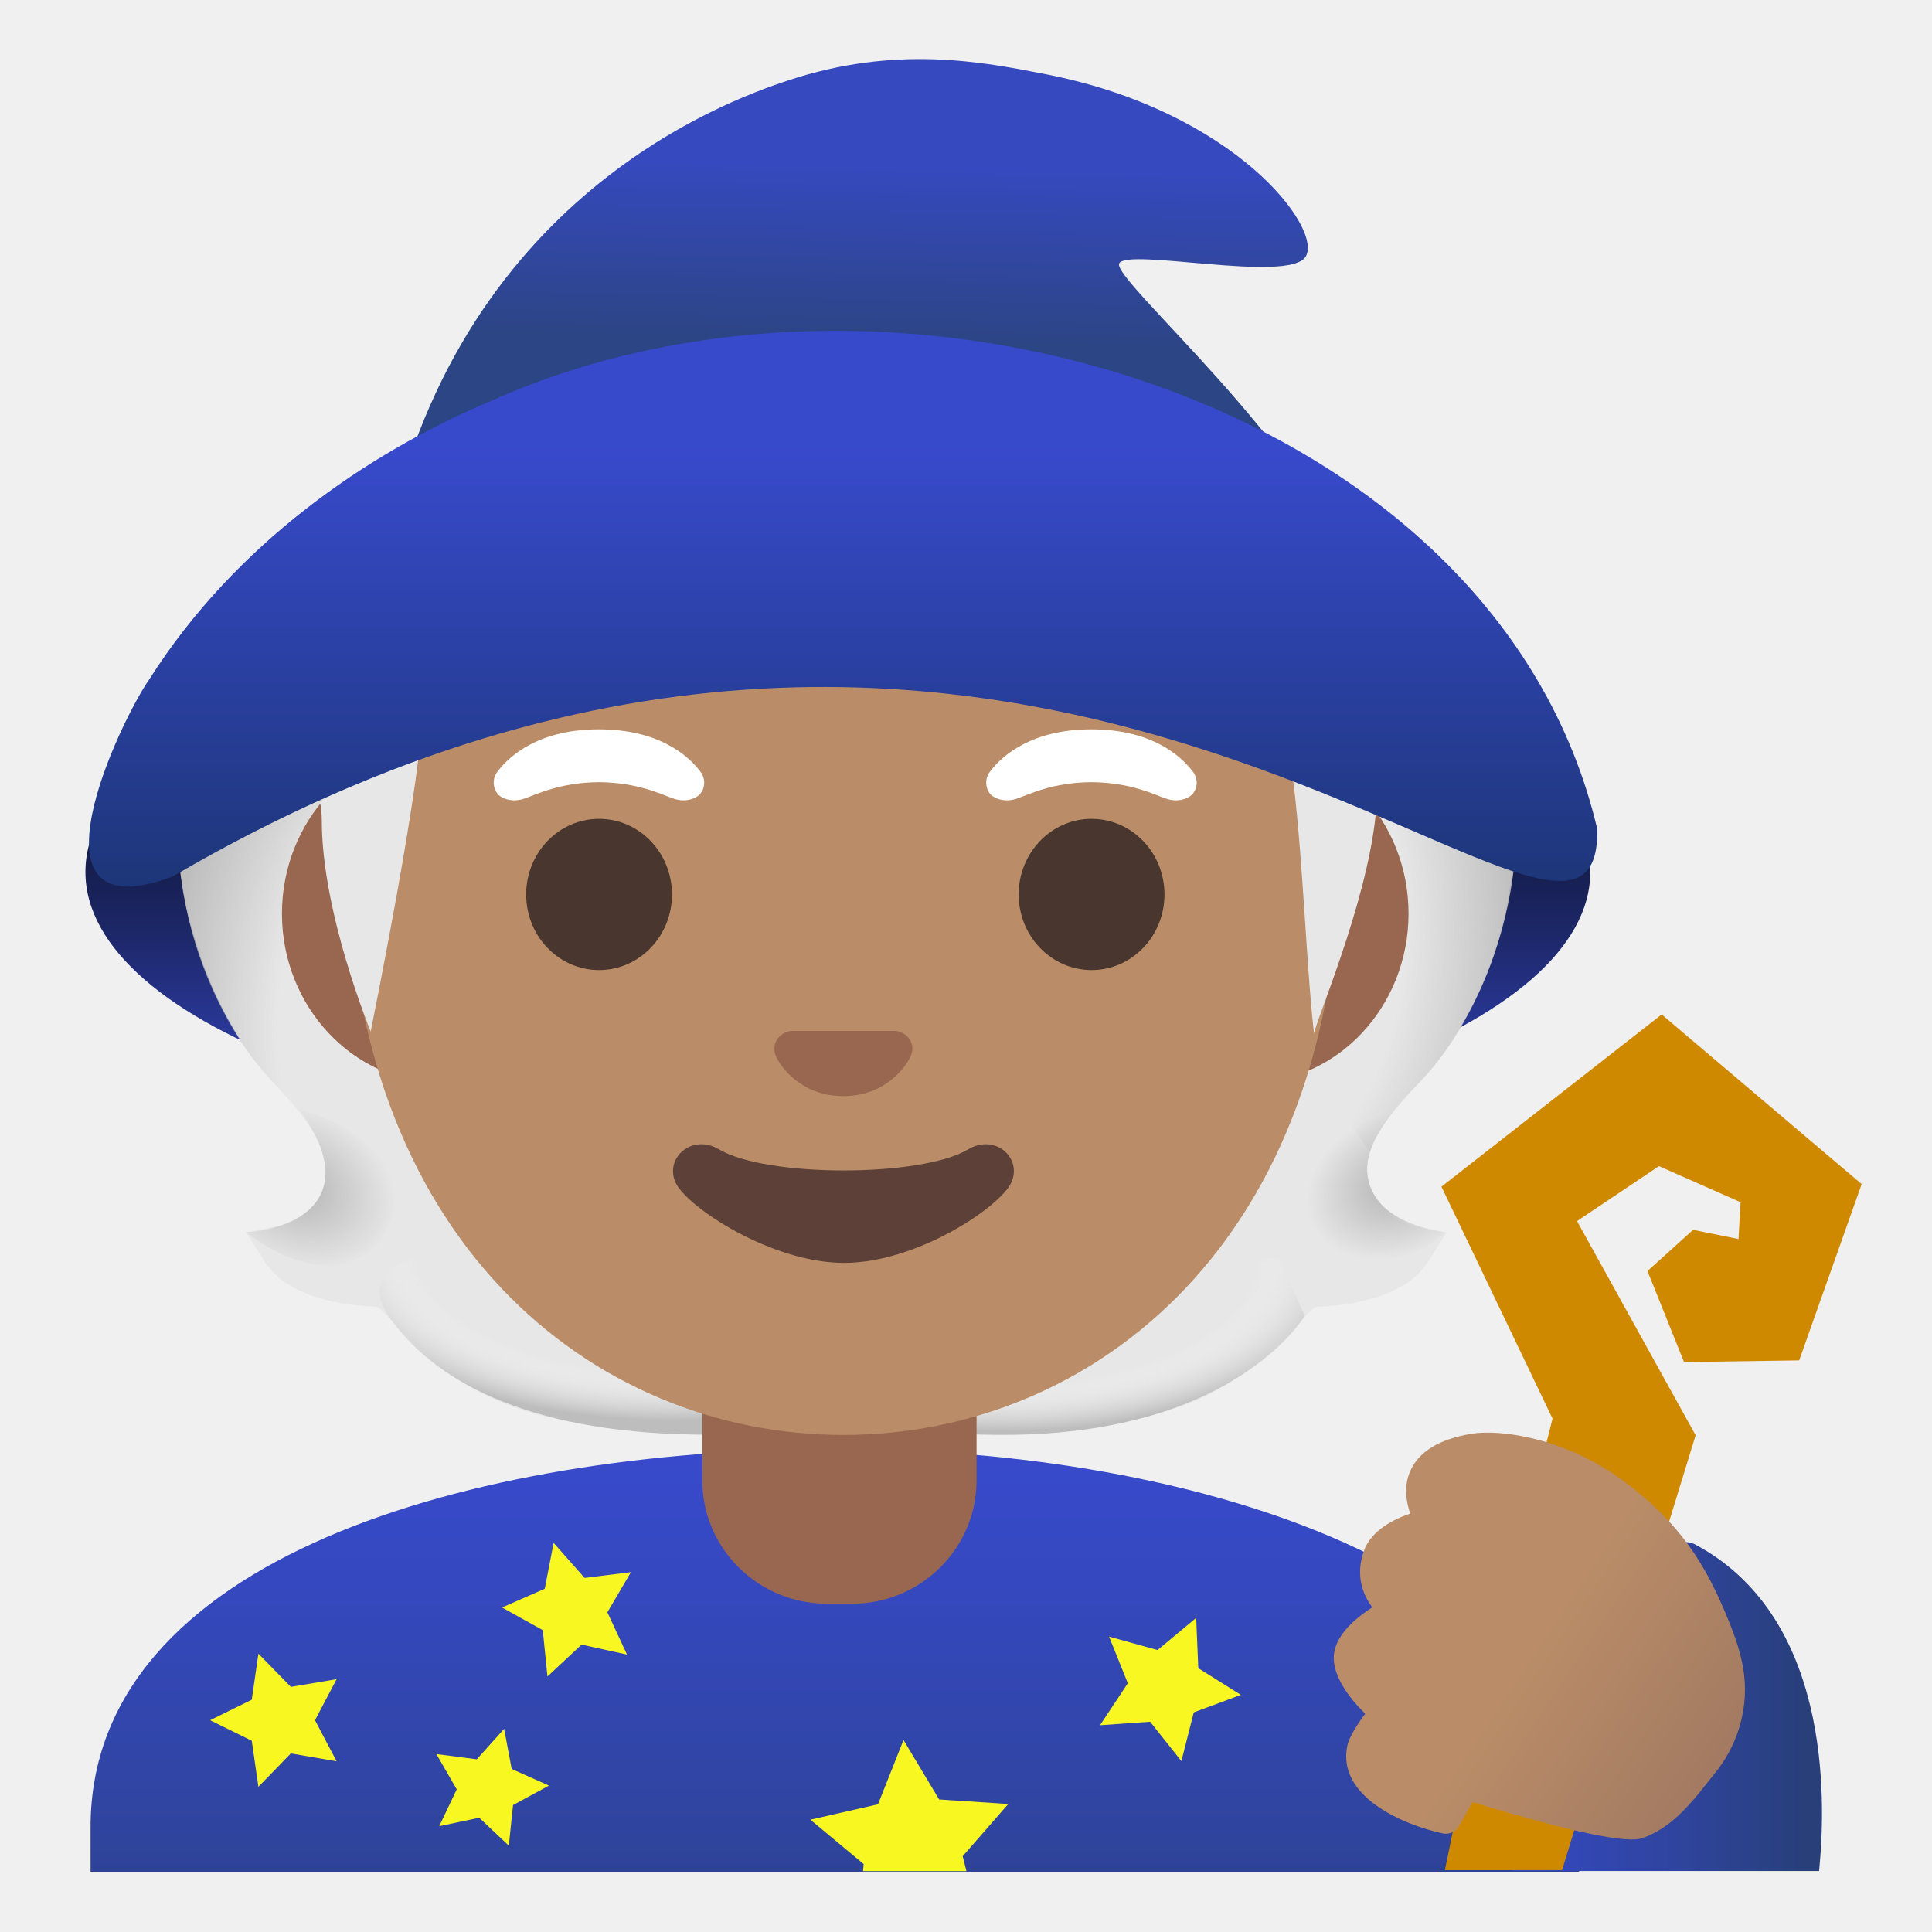
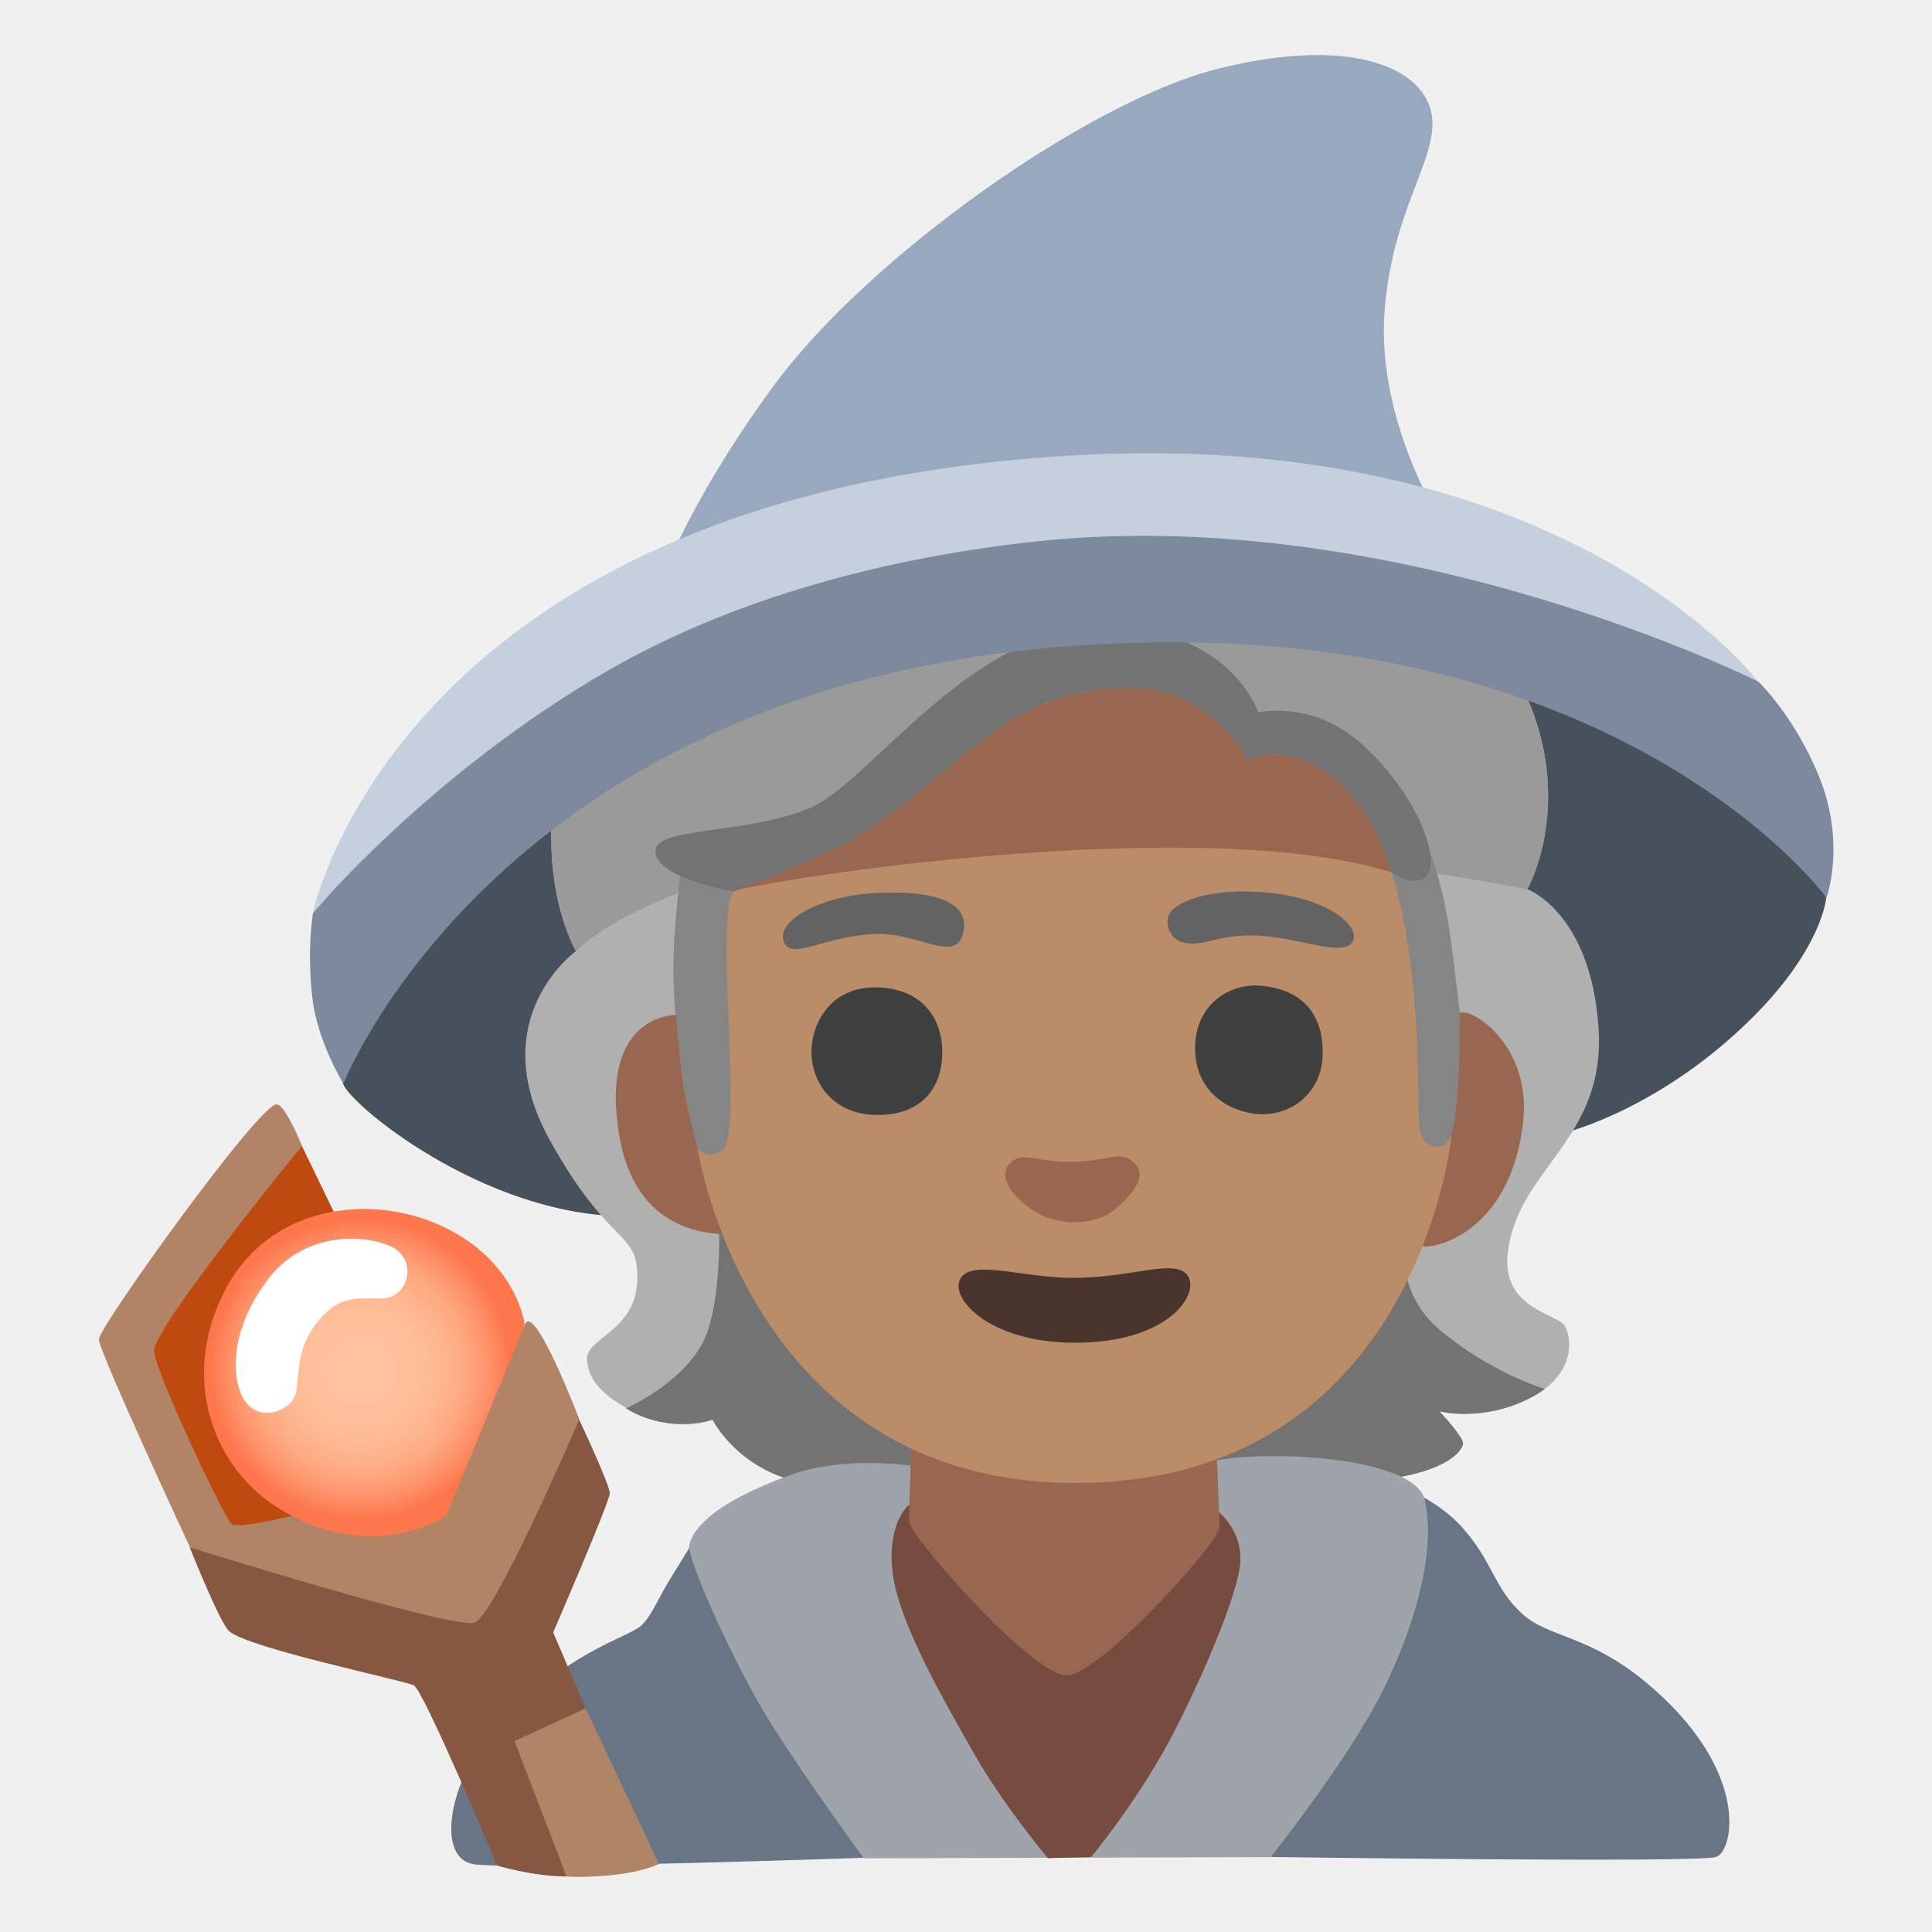
- <svg xmlns="http://www.w3.org/2000/svg" version="1.1" id="Layer_1" x="0px" y="0px" viewBox="0 0 128 128" style="enable-background:new 0 0 128 128;" xml:space="preserve">
-   <g id="robe">
-     <linearGradient id="shirt_1_" gradientUnits="userSpaceOnUse" x1="55.306" y1="34.013" x2="55.306" y2="-7.804" gradientTransform="matrix(1 0 0 -1 0 130)">
-       <stop offset="0" style="stop-color:#384ACC" />
-       <stop offset="0.216" style="stop-color:#3548BF" />
-       <stop offset="0.615" style="stop-color:#2F449D" />
-       <stop offset="0.961" style="stop-color:#283F7A" />
-     </linearGradient>
-     <path id="shirt_2_" style="fill:url(#shirt_1_);" d="M104.62,124.03v-2.98c0-16.79-24.99-25.09-49.31-25.06   C31.14,96.02,6,103.27,6,121.04v2.98H104.62z" />
-     <g id="robe_2_">
-       <g>
-         <linearGradient id="SVGID_1_" gradientUnits="userSpaceOnUse" x1="96.259" y1="16.927" x2="120.704" y2="16.927" gradientTransform="matrix(1 0 0 -1 0 130)">
-           <stop offset="0" style="stop-color:#384ACC" />
-           <stop offset="0.216" style="stop-color:#3548BF" />
-           <stop offset="0.615" style="stop-color:#2F449D" />
-           <stop offset="0.961" style="stop-color:#283F7A" />
-         </linearGradient>
-         <path style="fill:url(#SVGID_1_);" d="M112.3,102.32c-0.59-0.31-1.31-0.11-1.65,0.46c-1.88,3.15-5.56,5.48-9.12,7.74     c-1.64,1.04-3.32,2.11-4.78,3.23c-0.45,0.35-0.61,0.96-0.38,1.48l3.83,8.73h1.36h2.49h13.92h1.3h1.25     C121.03,118.84,121.16,107.03,112.3,102.32z" />
-       </g>
-       <polygon style="fill:#F9F722;" points="36.68,102.22 38.73,104.54 41.8,104.16 40.24,106.82 41.54,109.62 38.53,108.96     36.27,111.07 35.96,108 33.26,106.5 36.09,105.26   " />
-       <polygon style="fill:#F9F722;" points="33.4,114.54 33.9,117.2 36.37,118.3 33.99,119.59 33.71,122.28 31.75,120.43 29.1,120.99     30.26,118.55 28.91,116.21 31.59,116.56   " />
-       <polygon style="fill:#F9F722;" points="57.18,123.97 64.03,123.97 63.78,122.98 66.8,119.52 62.22,119.22 59.86,115.28     58.17,119.54 53.69,120.56 57.22,123.5   " />
-       <polygon style="fill:#F9F722;" points="17.12,109.56 19.27,111.76 22.3,111.25 20.87,113.97 22.3,116.69 19.27,116.17     17.12,118.38 16.68,115.33 13.92,113.97 16.68,112.61   " />
-       <polygon style="fill:#F9F722;" points="79.25,107.19 79.39,110.52 82.21,112.29 79.09,113.45 78.27,116.68 76.2,114.07     72.88,114.3 74.72,111.52 73.48,108.43 76.69,109.32   " />
-     </g>
+ <svg xmlns="http://www.w3.org/2000/svg" version="1.1" id="a" x="0px" y="0px" viewBox="0 0 128 128" style="enable-background:new 0 0 128 128;" xml:space="preserve">
+   <path style="fill:#677584;" d="M56.12,110.03l-10.29-7.75c0,0-0.74,1.23-1.48,2.41s-1.31,2.71-2.11,3.19  c-1.59,0.96-5.42,1.99-9.97,7.34c-2.43,2.86-3.43,7.89-0.88,8.29s27.43-0.48,27.43-0.48l6.7-4.78l18.66,4.78c0,0,28.31,0.4,29.51,0  s2.28-5.81-4.63-11.56c-3.83-3.19-6.46-2.95-8.21-4.55c-1.9-1.73-1.91-3.43-3.99-5.74c-1.95-2.17-4.81-2.94-4.81-2.94L56.12,110.03  L56.12,110.03z" />
+   <path style="fill:#47515C;" d="M33.17,54.19L22.24,67.76c0,0,0.11,2.41,0.48,4c0.3,1.3,9.22,8.73,18.61,8.82  c14.45,0.14,62.57-5.6,62.57-5.6s6.31-1.6,12.38-7.74c4.49-4.55,4.71-7.76,4.71-7.76l-7.92-14.2L61.3,37.36L33.15,54.2L33.17,54.19z  " />
+   <path style="fill:#B0B0B0;" d="M67.35,38.8c0,0-27.8,2.62-29.83,9.78c-1.53,5.43-1.02,9.49-0.35,11.9c0.46,1.65,0.99,2.53,0.99,2.53  s-6.19,4.44-1.76,12.48c4.05,7.34,5.92,5.92,5.82,9.33s-3.42,3.79-3.33,5.27s1.28,2.59,3.42,3.6c2.73,1.29,4.9,0.37,4.9,0.37  s1.65,3.31,5.92,4.16c5.55,1.11,8.96-1.66,8.96-1.66l9.06-4.9c0,0,7.21,6.38,15.8,6.56c8.6,0.18,9.98-2.13,9.98-2.59  s-1.57-2.13-1.57-2.13s2.77,0.74,5.92-0.83c3.14-1.57,2.87-3.97,2.4-4.81s-4.2-1.13-3.79-4.81c0.65-5.73,6.56-7.49,6.01-15.06  s-4.71-9.08-4.71-9.08s4.26-7.52-2.2-16.49c-10.21-4.15-31.64-3.64-31.64-3.64V38.8z" />
+   <path style="fill:#737373;" d="M102.35,92.02c-0.3,0.23-0.65,0.45-1.07,0.65c-3.14,1.57-5.92,0.83-5.92,0.83s1.57,1.66,1.57,2.13  s-1.39,2.77-9.98,2.59c-8.6-0.18-15.8-6.56-15.8-6.56l-9.06,4.9c0,0-3.42,2.77-8.96,1.66c-4.27-0.85-5.92-4.16-5.92-4.16  s-2.93,0.99-5.74-0.75c0,0,4.37-1.9,5.44-5.19s0.66-8.49,0.66-8.49l45.6,0.99c0,0-1.24,4.53,2.14,7.42s7.03,3.98,7.03,3.98H102.35z" />
+   <path style="fill:#9FA4AA;" d="M63.21,97.59c0,0-6.14-1.59-10.93,0.16c-5.83,2.14-6.46,3.99-6.62,4.63s2.07,5.9,4.47,10.21  c1.92,3.46,7.1,10.53,7.1,10.53l26.95-0.08c0,0,5.18-6.46,7.5-11.16c2.31-4.71,3.43-9.41,2.71-12.52s-12.6-3.51-15.47-2.15  s-15.71,0.4-15.71,0.4V97.59z" />
+   <path style="fill:#754C3F;" d="M73.42,100.3l-13.24-0.56c0,0-1.44,1.2-1.04,4.47s3.35,8.37,5.34,11.88s4.94,7.02,4.94,7.02  l2.87-0.08c0,0,3.27-3.91,5.58-8.45c2.31-4.55,4.25-9.41,4.31-11.16c0.08-2.63-2.23-3.83-2.23-3.83l-6.54,0.72L73.42,100.3z" />
+   <path style="fill:#99674F;" d="M60.26,100.89c0.15,1.02,8.21,10.18,10.42,10.11s10.11-8.84,10.11-9.79s-0.24-6.24-0.24-6.24  l-20.13-0.16C60.42,94.81,60.18,100.34,60.26,100.89z" />
+   <path style="fill:#9A9A9A;" d="M101.19,58.92c0,0,4.26-7.52-2.2-16.49c-10.21-4.15-31.64-3.64-31.64-3.64s-27.8,2.62-29.83,9.78  c-1.53,5.43-1.02,9.49-0.35,11.9c0.46,1.65,0.99,2.53,0.99,2.53s5.69-6.11,24.47-7.12s38.57,3.04,38.57,3.04L101.19,58.92z" />
+   <path style="fill:#858585;" d="M90.54,56.13l0.08,8.16l1.32,13.52l6.6-1.9c0,0-1.55-6.72-1.82-8.81c-0.7-5.49-0.7-7.47-2.51-12.09  c-1.13-2.87-3.67,1.11-3.67,1.11V56.13z" />
+   <path style="fill:#858585;" d="M45.19,57.12c0,0-0.58,3.96-0.58,7.17c0,3.21,0.68,7.54,0.68,7.54l0.73,5.57l4.7-0.58L49.73,57.2  L45.19,57.12L45.19,57.12z" />
+   <path style="fill:#737373;" d="M83.37,47.22c0,0-1.98-6.1-11.05-5.61c-8.24,0.45-14.68,10.14-18.55,11.87  c-3.88,1.73-9.94,1.33-10.31,2.72c-0.49,1.9,5.16,2.85,5.16,2.85l23.79,1.77l19.95-2.97c0,0,0.63,0.62,1.57,0.49  c2.03-0.26,0.31-5.43-3.69-9.03c-3.3-2.97-6.87-2.11-6.87-2.11L83.37,47.22z" />
+   <g>
+     <path style="fill:#99674F;" d="M44.79,67.24c0,0-5.16-0.1-3.75,8.06s9.05,6.29,9.05,6.29l-3.68-4.94c0,0-0.78-2.33-1.13-4.81   s-0.49-4.59-0.49-4.59L44.79,67.24z" />
+     <path style="fill:#99674F;" d="M96.72,67.1c0.85-0.35,4.81,2.26,4.18,7.35c-0.84,6.8-5.26,8.14-6.46,8.14s-4.07-3.97-4.07-3.97   s4.73-2.05,5.58-3.04S96.72,67.1,96.72,67.1z" />
  </g>
-   <linearGradient id="hat_x5F_back_1_" gradientUnits="userSpaceOnUse" x1="55.511" y1="89.75" x2="55.511" y2="55.051" gradientTransform="matrix(1 0 0 -1 0 130)">
-     <stop offset="5.450581e-05" style="stop-color:#05080F" />
-     <stop offset="0.113" style="stop-color:#070A15" />
-     <stop offset="0.264" style="stop-color:#0B1026" />
-     <stop offset="0.437" style="stop-color:#131A42" />
-     <stop offset="0.627" style="stop-color:#1D286A" />
-     <stop offset="0.828" style="stop-color:#2B399B" />
-     <stop offset="1" style="stop-color:#384ACC" />
-   </linearGradient>
-   <ellipse id="hat_x5F_back" style="fill:url(#hat_x5F_back_1_);" cx="55.51" cy="57.77" rx="49.85" ry="18.32" />
-   <g id="hair_x5F_white_1_">
-     <path style="fill:#E7E7E7;" d="M90.99,79.06L90.99,79.06c-1.04-2.01-0.2-4.02,3.07-7.39c3.78-3.9,8.6-13.53,4.9-23.69   C97.59,44.22,96,41.84,96,41.81l-3.57,1.23c0,0,0.3,0.29,0.74,0.8c-5.24-0.01-15.87,0.14-19.12,0.14c-3.15,0-11.14,0-17.99,0   c-4.24,0-8.05,0-10,0c-2.88,0-5.7,0-7.99,0c-3.82,0-15.67-3.85-18.75-4.46c-0.53-0.56-1.27-0.95-1.27-0.95   c0.02,0.06-2.96,1.31-5.21,8.9c-3.03,10.23,1.12,19.87,5.22,24.2c2.71,2.86,4.26,5.13,3.15,7.47c-0.56,1.17-1.52,1.83-2.76,2.08   l-2.14,0.43l1.17,1.85c0.42,0.67,1,1.23,1.66,1.63c1.86,1.11,4.13,1.39,5.7,1.43c0.18,0,0.44,0.2,0.83,0.64   c5.07,5.62,9.06,7.42,21.4,7.88l0.4-1.49c2.49,0.09,5.32,0.12,8.6,0.12c3.16,0,5.91-0.03,8.33-0.11l0.51,1.49   c12.46-0.44,16.47-2.23,21.56-7.88c0.39-0.44,0.65-0.63,0.83-0.64c1.57-0.04,3.84-0.32,5.7-1.43c0.67-0.4,1.24-0.96,1.67-1.63   l1.17-1.85l-2.14-0.43C92.49,80.97,91.61,80.26,90.99,79.06z" />
+   <path style="fill:#BA8D68;" d="M48.61,59.06c-0.78,0.85-0.36,7.26-0.29,9.81c0.07,2.54,0.3,6.81-0.49,7.35  c-1.06,0.71-1.62-0.17-1.62-0.17s3.32,22.2,25.03,22.2c22.72,0,24.94-23.06,24.94-23.06s-0.41,1-1.15,0.76  c-0.38-0.12-0.78-0.22-0.98-1.21c-0.28-1.41,0.62-15.87-4.31-21.75c-3.7-4.4-7.13-2.64-7.13-2.64s-2.47-5.08-8.45-4.76  c-8.1,0.44-9.33,5.02-16.73,9.51c-4.29,2.6-8.81,3.96-8.81,3.96L48.61,59.06z" />
+   <path style="fill:#98A8BE;" d="M94.87,7.7c-0.41-3.12-5.17-5.4-14.2-3.14C72.13,6.7,57.55,17,51.27,25.54s-8.04,14.45-8.04,14.45  l51.64-6.53c0,0-3.64-6.16-3.14-12.82C92.24,13.83,95.25,10.59,94.87,7.7z" />
+   <g>
+     <path style="fill:#7D8A9D;" d="M54.66,35.22L33.05,46.53L20.74,60.48c0,0-0.43,2.39-0.04,5.67c0.34,2.89,2.05,5.64,2.05,5.64   s10.4-26.45,48.75-29.03c35.56-2.39,49.51,16.71,49.51,16.71s1.32-3.59-0.5-8.04c-1.65-4.03-4.02-6.28-4.02-6.28L97.14,35.6   L54.66,35.22L54.66,35.22z" />
+     <path style="fill:#C5CFDD;" d="M20.73,60.48c0,0,5.65-27.52,49.89-30.28c33.04-2.07,45.86,14.95,45.86,14.95   s-23.62-11.81-47.62-9.3c-10.31,1.08-20.39,3.87-28.52,8.54c-11.77,6.76-19.6,16.08-19.6,16.08L20.73,60.48z" />
  </g>
-   <g id="hairHighlights_1_">
-     <radialGradient id="SVGID_2_" cx="111.814" cy="43.485" r="23.109" gradientTransform="matrix(1 0 0 0.4912 -45.4068 62.1252)" gradientUnits="userSpaceOnUse">
-       <stop offset="0.724" style="stop-color:#FFFFFF;stop-opacity:0" />
-       <stop offset="1" style="stop-color:#BDBDBD" />
+   <g>
+     <path style="fill:#875841;" d="M33.06,99.34l-20.49,3.18c0,0,2,5.02,2.61,5.55c1.31,1.14,11.59,3.26,12.24,3.59   s5.52,11.94,5.52,11.94s2.37,0.72,4.6,0.72s1.25-11.15,1.25-11.15l-2.14-5.02c0,0,3.75-8.65,3.75-9.22s-2.04-4.9-2.04-4.9   l-5.31,5.31H33.06z" />
+     <path style="fill:#B18466;" d="M19.68,79.67l0.33-3.75c0,0-1.07-2.64-1.65-2.76C17.29,72.94,6.55,87.92,6.55,88.73   s6.04,13.79,6.04,13.79s17.47,5.47,18.85,4.98c1.38-0.49,6.94-13.47,6.94-13.47s-3.05-7.97-3.61-6.23s-9.62,2.23-9.62,2.23   l-5.47-10.37L19.68,79.67z" />
+     <path style="fill:#BF4A10;" d="M22.29,80.65L20,75.92c0,0-9.79,12-9.79,13.55c0,1.31,4.73,11.26,5.14,11.51   c0.75,0.45,7.18-1.39,7.18-1.39L22.29,80.65" />
+     <radialGradient id="SVGID_1_" cx="23.87" cy="39.29" r="10.72" gradientTransform="matrix(1 0 0 -1 0 130)" gradientUnits="userSpaceOnUse">
+       <stop offset="0.1" style="stop-color:#FFC39D" />
+       <stop offset="0.33" style="stop-color:#FEC09A" />
+       <stop offset="0.5" style="stop-color:#FEB790" />
+       <stop offset="0.66" style="stop-color:#FEA880" />
+       <stop offset="0.79" style="stop-color:#FE936A" />
+       <stop offset="0.92" style="stop-color:#FE784E" />
+       <stop offset="0.93" style="stop-color:#FE764C" />
    </radialGradient>
-     <path style="fill:url(#SVGID_2_);" d="M56.11,95.04V85.6l28.57-2.26l1.77,3.83c0,0-4.89,8.39-21.4,7.87L56.11,95.04z" />
-     <radialGradient id="SVGID_3_" cx="87.012" cy="52.389" r="8.204" gradientTransform="matrix(-0.9057 0.4238 -0.3144 -0.6719 187.9725 76.7381)" gradientUnits="userSpaceOnUse">
-       <stop offset="0.177" style="stop-color:#BDBDBD" />
-       <stop offset="0.778" style="stop-color:#BDBDBD;stop-opacity:0" />
-     </radialGradient>
-     <path style="fill:url(#SVGID_3_);" d="M87.22,82.41c-4.28-6.5,5.21-8.93,5.21-8.93s0.01,0.01,0.01,0.01   c-1.65,2.05-2.4,3.84-1.43,5.61c1.21,2.21,4.81,2.53,4.81,2.53S90.92,85.99,87.22,82.41z" />
-     <radialGradient id="SVGID_4_" cx="104.75" cy="66.993" r="30.399" gradientTransform="matrix(-0.0746 -0.9972 0.8311 -0.0622 27.6823 169.5295)" gradientUnits="userSpaceOnUse">
-       <stop offset="0.693" style="stop-color:#BDBDBD;stop-opacity:0" />
-       <stop offset="1" style="stop-color:#BDBDBD" />
-     </radialGradient>
-     <path style="fill:url(#SVGID_4_);" d="M98.74,45.9c4.25,10.35-0.22,21.01-4.41,25.51c-0.57,0.62-3.01,3.01-3.57,4.92   c0,0-9.54-13.31-12.39-21.13c-0.57-1.58-1.1-3.2-1.17-4.88c-0.05-1.26,0.14-2.76,0.87-3.83c0.89-1.31,20.16-1.7,20.16-1.7   C98.23,44.81,98.74,45.9,98.74,45.9z" />
-     <radialGradient id="SVGID_5_" cx="37.745" cy="62.74" r="30.057" gradientTransform="matrix(0.0746 -0.9972 -0.8311 -0.0622 85.1477 109.0953)" gradientUnits="userSpaceOnUse">
-       <stop offset="0.693" style="stop-color:#BDBDBD;stop-opacity:0" />
-       <stop offset="1" style="stop-color:#BDBDBD" />
-     </radialGradient>
-     <path style="fill:url(#SVGID_5_);" d="M13.53,45.9c-4.25,10.35,0.04,20.94,4.23,25.44c0.58,0.62,2.63,2.7,3.47,4.63   c0,0,9.82-12.95,12.67-20.77c0.58-1.58,1.1-3.2,1.17-4.88c0.05-1.26-0.14-2.76-0.87-3.83c-0.89-1.31-1.93-0.96-3.44-0.96   c-2.88,0-15.49-0.74-16.47-0.74C14.3,44.81,13.53,45.9,13.53,45.9z" />
-     <radialGradient id="SVGID_6_" cx="46.447" cy="44.327" r="23.352" gradientTransform="matrix(-1 0 0 0.4912 90.893 60.8695)" gradientUnits="userSpaceOnUse">
-       <stop offset="0.724" style="stop-color:#FFFFFF;stop-opacity:0" />
-       <stop offset="1" style="stop-color:#BDBDBD" />
-     </radialGradient>
-     <path style="fill:url(#SVGID_6_);" d="M56.16,95.04V85.6l-28.57-2.26c0,0-4.12,0.76-1.65,4.13c3.17,4.34,9.71,7.59,20.97,7.58   H56.16z" />
-     <radialGradient id="SVGID_7_" cx="19.256" cy="51.099" r="6.989" gradientTransform="matrix(0.9057 0.4238 0.3144 -0.6719 -13.9206 104.733)" gradientUnits="userSpaceOnUse">
-       <stop offset="0.177" style="stop-color:#BDBDBD" />
-       <stop offset="1" style="stop-color:#BDBDBD;stop-opacity:0" />
-     </radialGradient>
-     <path style="fill:url(#SVGID_7_);" d="M25.05,82.41c4.28-6.5-5.21-8.93-5.21-8.93s-0.01,0.01-0.01,0.01   c4.52,6.31-0.93,8.04-3.53,8.14C16.3,81.63,21.35,85.99,25.05,82.41z" />
+     <path style="fill:url(#SVGID_1_);" d="M34.76,87.8l-5.21,12.64c0,0-5.08,3.45-11.4-0.72c-3.87-2.55-6.26-8.21-3.32-14.08   s9.74-6.58,14.4-4.43c5.08,2.35,5.54,6.58,5.54,6.58L34.76,87.8z" />
+     <path style="fill:#FFFFFF;" d="M21.13,87.47c1.27-1.49,2.21-1.49,4.09-1.44c1.88,0.06,2.54-2.65,0.61-3.48s-5.79-0.88-8.12,2.27   c-2.54,3.43-2.17,6.13-1.88,7.13c0.77,2.65,3.48,1.6,3.76,0.39S19.54,89.35,21.13,87.47L21.13,87.47z" />
+     <path style="fill:#B08467;" d="M34.09,115.35l4.71-2.17l4.86,10.31c0,0-1.07,0.57-3.43,0.77c-1.99,0.17-2.7,0.05-2.7,0.05   L34.09,115.35z" />
  </g>
-   <g id="neck_2_">
-     <path id="neck" style="fill:#99674F;" d="M55.61,88.1h-9.08v9.98c0,4.51,3.7,8.17,8.26,8.17h1.65c4.56,0,8.26-3.66,8.26-8.17V88.1   L55.61,88.1z" />
+   <path style="fill:#99674F;" d="M92.2,57.8c-0.59-1.86-1.39-3.55-2.46-4.82c-3.7-4.4-7.13-2.64-7.13-2.64s-2.47-5.08-8.45-4.76  c-8.1,0.44-10.4,5.62-17.79,10.11c-0.86,0.52-4.79,2.27-7.66,3.29c7.56-1.61,32.19-4.76,43.5-1.18L92.2,57.8z" />
+   <path style="fill:#49352E;" d="M71.1,84.66c-3.44,0-6.69-1.26-7.47,0.05c-0.75,1.26,1.85,4.21,7.47,4.25  c6.35,0.04,8.41-3.25,7.59-4.44S75.06,84.66,71.1,84.66z" />
+   <g>
+     <path style="fill:#636363;" d="M52.01,62.55c0.62,1,2.72-0.57,6.07-0.67c2.74-0.08,5.12,1.87,5.68,0.1   c0.67-2.1-1.58-3.01-5.64-2.82S51.17,61.21,52.01,62.55z" />
+     <path style="fill:#636363;" d="M78.33,62.43c1.39,0.38,2.44-0.62,5.25-0.43c2.63,0.18,5.21,1.34,5.97,0.48s-1.2-2.92-5.54-3.34   c-3.92-0.38-6.31,0.67-6.59,1.53S77.76,62.28,78.33,62.43L78.33,62.43z" />
  </g>
-   <g id="ears">
-     <path id="ears_1_" style="fill:#99674F;" d="M82.81,49.33h-7.23H36.42h-7.23c-5.78,0-10.51,5.04-10.51,11.2s4.73,11.2,10.51,11.2   h7.23h39.16h7.23c5.78,0,10.51-5.04,10.51-11.2S88.59,49.33,82.81,49.33z" />
+   <g>
+     <path style="fill:#3F4040;" d="M58.03,65.42c-3.2-0.05-4.44,2.72-4.25,4.68s1.67,3.82,4.49,3.77s4.16-1.82,4.16-4.16   s-1.43-4.25-4.39-4.3L58.03,65.42z" />
+     <path style="fill:#3F4040;" d="M83.67,65.32c-2.39-0.26-4.59,1.43-4.49,4.3c0.11,3.2,2.91,4.2,4.44,4.2c2.2,0,3.97-1.62,4.01-3.96   C87.68,67.23,86.34,65.61,83.67,65.32z" />
  </g>
-   <g id="head">
-     <path id="head_2_" style="fill:#BA8D68;" d="M55.88,11.47L55.88,11.47L55.88,11.47c-17.08,0-32.89,18.26-32.89,44.54   c0,26.13,16.29,39.06,32.89,39.06s32.89-12.92,32.89-39.06C88.77,29.73,72.96,11.47,55.88,11.47z" />
-   </g>
-   <path id="mouth" style="fill:#5D4037;" d="M64.14,76.15c-3.12,1.86-13.37,1.86-16.5,0c-1.79-1.07-3.63,0.57-2.88,2.2  c0.73,1.6,6.32,5.32,11.16,5.32S66.27,79.95,67,78.35C67.75,76.72,65.93,75.08,64.14,76.15z" />
-   <path id="nose" style="fill:#99674F;" d="M59.67,68.38c-0.1-0.04-0.21-0.07-0.32-0.08h-6.94c-0.11,0.01-0.21,0.04-0.32,0.08  c-0.63,0.25-0.97,0.91-0.68,1.6s1.68,2.64,4.46,2.64s4.17-1.95,4.46-2.64C60.64,69.29,60.3,68.64,59.67,68.38z" />
-   <g id="hair_x5F_white">
-     <path style="fill:#E7E7E7;" d="M47.02,21.26c-8.03,2.29-15.49,6.54-21.3,12.51c-1.69,1.74-3.25,3.63-4.32,5.81   c-1.53,3.14-1.9,6.82-1.11,10.22c0.39,1.67,1.03,2.88,1.03,4.57c0,6.14,3.24,13.97,3.24,13.97c0-0.02,3.71-18.29,3.32-21.11   c0,0,7.66-1.54,16.35-6.58c5.87-3.41,9.88-7.4,16.49-8.91C70.76,29.44,73,36.81,73,36.81S82.29,35,85.1,48.08   c1.15,5.38,1.33,14.96,1.96,20.43C87,68.04,90.53,60.01,91.14,54c0.32-3.16,3.15-4.22,3.71-7.33c0.56-3.12-0.72-6.4-2.61-8.84   c-2.28-2.96-5.43-5.08-8.37-7.39c-1.81-1.42-3.56-2.92-5.47-4.2c-3.08-2.05-6.53-3.48-9.95-4.89c-1.69-0.7-3.4-1.4-5.21-1.74   c-1.73-0.33-3.51-0.31-5.27-0.21C54.27,19.61,50.59,20.24,47.02,21.26z" />
-   </g>
-   <g id="eyes">
-     <ellipse style="fill:#49362E;" cx="39.69" cy="59.26" rx="4.83" ry="5.01" />
-     <ellipse style="fill:#49362E;" cx="72.32" cy="59.26" rx="4.83" ry="5.01" />
-   </g>
-   <g id="eyebrows_x5F_white">
-     <path style="fill:#FFFFFF;" d="M46.4,51.12c-0.86-1.14-2.85-2.8-6.72-2.8s-5.86,1.66-6.72,2.8c-0.38,0.51-0.28,1.09-0.02,1.44   c0.24,0.33,0.97,0.63,1.77,0.36s2.36-1.08,4.97-1.1c2.61,0.02,4.17,0.83,4.97,1.1c0.8,0.27,1.52-0.03,1.77-0.36   C46.69,52.21,46.78,51.63,46.4,51.12z" />
-     <path style="fill:#FFFFFF;" d="M79.03,51.12c-0.86-1.14-2.85-2.8-6.72-2.8c-3.86,0-5.86,1.66-6.72,2.8   c-0.38,0.51-0.28,1.09-0.02,1.44c0.25,0.33,0.97,0.63,1.77,0.36c0.8-0.27,2.36-1.08,4.97-1.1c2.61,0.02,4.17,0.83,4.97,1.1   c0.8,0.27,1.52-0.03,1.77-0.36C79.32,52.21,79.41,51.63,79.03,51.12z" />
-   </g>
-   <g id="hat_1_">
-     <g>
-       <linearGradient id="SVGID_8_" gradientUnits="userSpaceOnUse" x1="58.139" y1="125.987" x2="57.718" y2="107.47" gradientTransform="matrix(1 0 0 -1 0 130)">
-         <stop offset="0.37" style="stop-color:#3649BF" />
-         <stop offset="1" style="stop-color:#2C4585" />
-       </linearGradient>
-       <path style="fill:url(#SVGID_8_);" d="M74.15,17.45c0.54-1.04,11.23,1.32,12.35-0.44c1.17-1.85-4.65-9.64-17.2-12.09    c-4.22-0.83-9.96-1.95-17.09,0.41c-4.2,1.39-22.87,8.1-27,32.75c-0.01,0.06,64.32,0.24,64.32,0.24    C86.95,29.75,73.61,18.49,74.15,17.45z" />
-     </g>
-     <linearGradient id="SVGID_9_" gradientUnits="userSpaceOnUse" x1="55.861" y1="108.087" x2="55.861" y2="71.271" gradientTransform="matrix(1 0 0 -1 0 130)">
-       <stop offset="0.207" style="stop-color:#384ACC" />
-       <stop offset="1" style="stop-color:#1D3678" />
-     </linearGradient>
-     <path style="fill:url(#SVGID_9_);" d="M105.82,54.92c-6.7-28.45-46.53-40.31-73.16-28.41c-8.47,3.54-17.15,9.65-22.75,18.47   c-1.84,2.59-8.84,17.02,1.55,13.08C68.95,24.43,106.18,70.86,105.82,54.92z" />
-   </g>
-   <g id="wand">
-     <path style="fill:#CF8900;" d="M112.17,81.48l-3.02,2.73l2.42,6.03l7.63-0.11l4.14-11.68l-13.25-11.24L95.5,78.62l7.36,15.37   c-0.55,2.18-3.66,14.45-4.49,17.74c-0.73,2.89-1.71,7.54-2.64,12.17h0.97h0.97h3.82h1h1l8.85-28.81l-7.86-14.19l5.43-3.64   l5.41,2.39l-0.14,2.44L112.17,81.48z" />
-   </g>
-   <g id="hand">
-     <linearGradient id="hand_2_" gradientUnits="userSpaceOnUse" x1="89.202" y1="27.949" x2="112.783" y2="12.182" gradientTransform="matrix(1 0 0 -1 0 130)">
-       <stop offset="0.5" style="stop-color:#BA8D68" />
-       <stop offset="1" style="stop-color:#A47B62" />
-     </linearGradient>
-     <path id="hand_1_" style="fill:url(#hand_2_);" d="M115.57,111.13c-0.14-1.41-0.63-2.76-1.1-3.89c-1.46-3.57-3.14-6.34-6.94-9.14   c-3.86-2.85-8.11-3.42-10.03-3.11c-2.15,0.35-3.52,1.19-4.08,2.5c-0.43,1-0.25,2.03,0.01,2.79c-1.1,0.37-2.59,1.12-3.07,2.47   c-0.56,1.58-0.1,2.87,0.56,3.74c-0.94,0.6-2.13,1.55-2.47,2.74c-0.45,1.58,1.02,3.35,2,4.31c-0.48,0.64-1.06,1.51-1.19,2.14   c-0.68,3.33,3.66,5.21,6.33,5.79c0.41,0.09,0.83-0.1,1.05-0.46l0.93-1.62c3.43,1.06,8.45,2.48,10.54,2.48   c0.28,0,0.51-0.03,0.68-0.08c1.92-0.67,3.17-2.23,4.27-3.61c0.17-0.21,0.34-0.43,0.51-0.64   C115.07,115.73,115.79,113.39,115.57,111.13z" />
-   </g>
+   <path style="fill:#99674F;" d="M71.05,76.97c-2.39,0.05-3.28-0.76-4.13,0.1c-0.77,0.79-0.08,1.91,1.2,2.9  c1.75,1.36,4.45,1.31,5.86,0.06s1.99-2.29,1.09-3.06c-0.9-0.76-1.59-0.05-4.03,0H71.05z" />
</svg>
